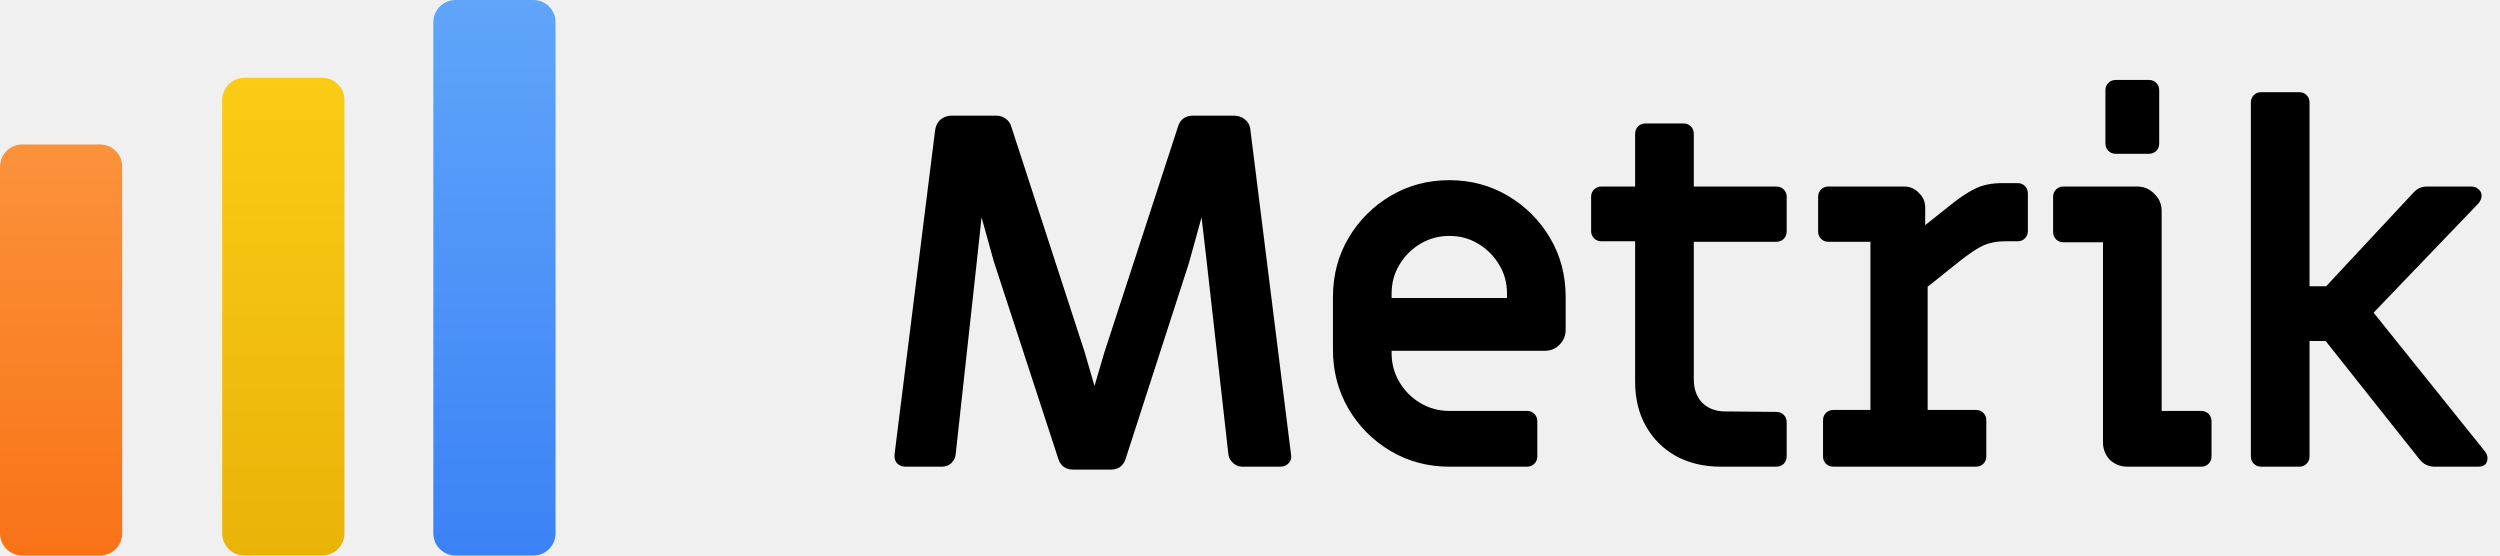
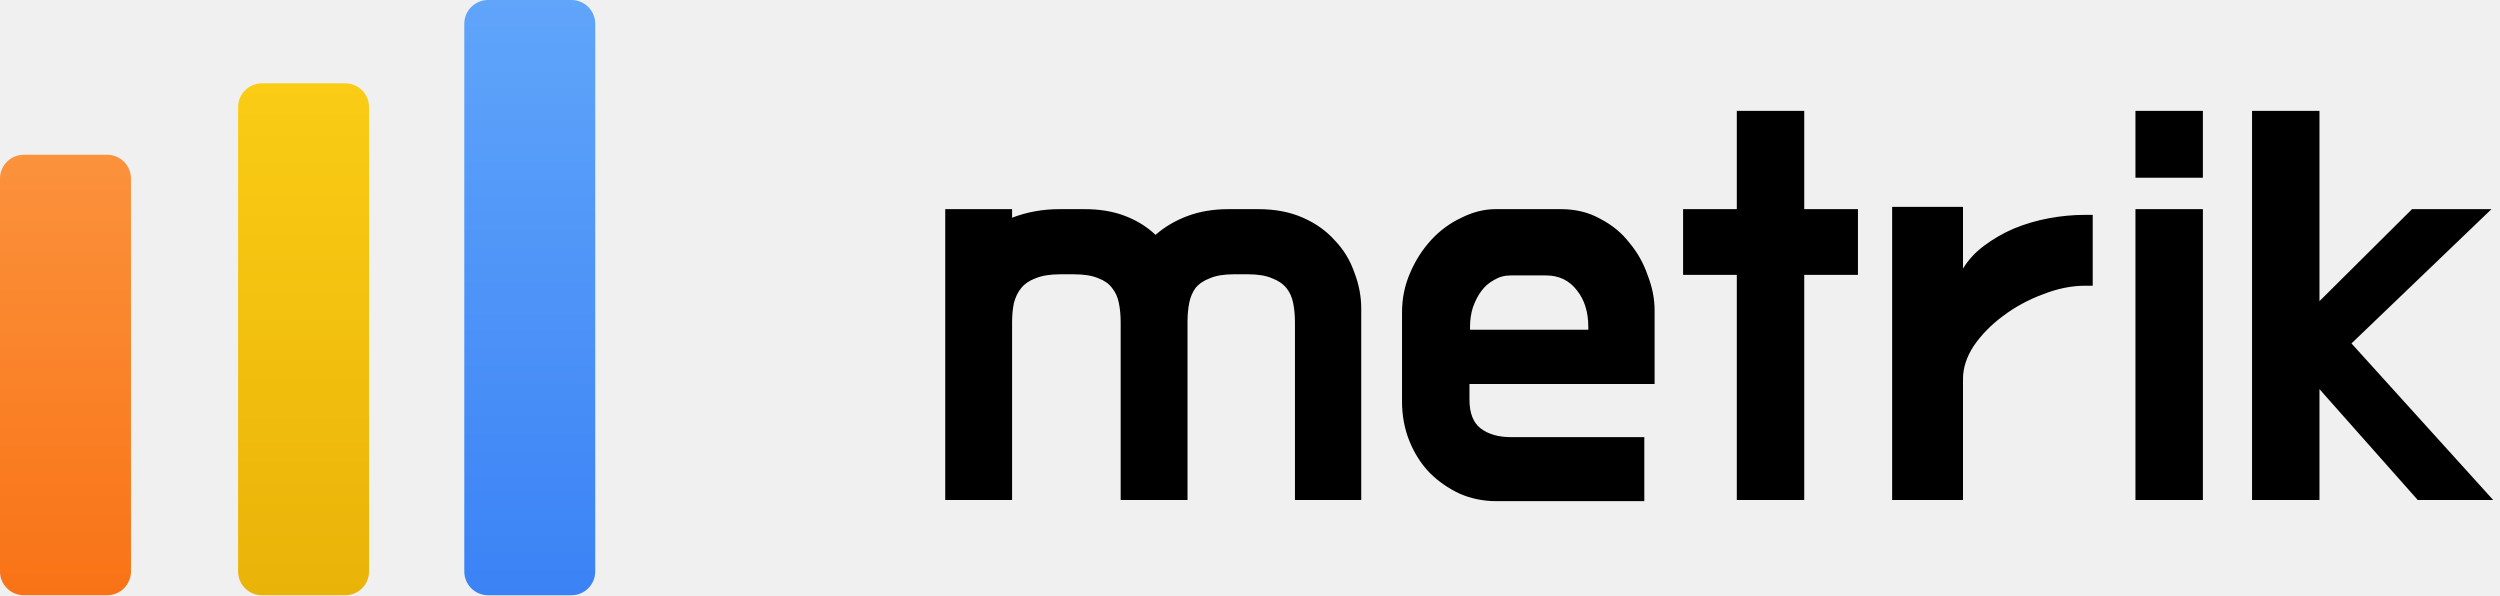
- <svg xmlns="http://www.w3.org/2000/svg" width="225" height="50" viewBox="0 0 225 50" fill="none">
+ <svg xmlns="http://www.w3.org/2000/svg" width="210" height="50" viewBox="0 0 210 50" fill="none">
  <g clip-path="url(#clip0_17_12)">
    <g clip-path="url(#clip1_17_12)">
      <path d="M0 15C0 13.895 0.895 13 2 13H9C10.105 13 11 13.895 11 15V48C11 49.105 10.105 50 9 50H2C0.895 50 0 49.105 0 48V15Z" fill="url(#paint0_linear_17_12)" />
      <path d="M39 2C39 0.895 39.895 0 41 0H48C49.105 0 50 0.895 50 2V48C50 49.105 49.105 50 48 50H41C39.895 50 39 49.105 39 48V2Z" fill="url(#paint1_linear_17_12)" />
      <path d="M20 9C20 7.895 20.895 7 22 7H29C30.105 7 31 7.895 31 9V48C31 49.105 30.105 50 29 50H22C20.895 50 20 49.105 20 48V9Z" fill="url(#paint2_linear_17_12)" />
    </g>
-     <path d="M96.612 42.264C95.908 42.264 95.453 41.941 95.248 41.296L89.44 23.52L88.34 19.56L87.9 23.652L86.008 40.9C85.979 41.193 85.847 41.457 85.612 41.692C85.377 41.897 85.099 42 84.776 42H81.476C81.183 42 80.933 41.897 80.728 41.692C80.552 41.487 80.479 41.223 80.508 40.9L84.16 11.728C84.219 11.317 84.38 10.995 84.644 10.76C84.937 10.525 85.275 10.408 85.656 10.408H89.66C89.983 10.408 90.261 10.496 90.496 10.672C90.76 10.848 90.936 11.097 91.024 11.42L97.624 31.704L98.504 34.74L99.384 31.748L106.028 11.376C106.233 10.731 106.688 10.408 107.392 10.408H111.044C111.455 10.408 111.792 10.525 112.056 10.76C112.349 10.995 112.511 11.317 112.54 11.728L116.192 40.9C116.251 41.223 116.177 41.487 115.972 41.692C115.796 41.897 115.547 42 115.224 42H111.792C111.499 42 111.235 41.897 111 41.692C110.765 41.487 110.619 41.237 110.56 40.944L108.58 23.344L108.14 19.56L106.996 23.696L101.32 41.252C101.115 41.927 100.66 42.264 99.956 42.264H96.612ZM130.437 42C128.501 42 126.741 41.531 125.157 40.592C123.573 39.653 122.312 38.392 121.373 36.808C120.435 35.195 119.965 33.42 119.965 31.484V26.732C119.965 24.767 120.435 22.992 121.373 21.408C122.312 19.824 123.573 18.563 125.157 17.624C126.741 16.685 128.501 16.216 130.437 16.216C132.373 16.216 134.133 16.685 135.717 17.624C137.301 18.563 138.563 19.824 139.501 21.408C140.44 22.992 140.909 24.767 140.909 26.732V29.68C140.909 30.208 140.719 30.663 140.337 31.044C139.985 31.396 139.545 31.572 139.017 31.572H125.245V31.792C125.245 32.731 125.48 33.596 125.949 34.388C126.419 35.18 127.049 35.811 127.841 36.28C128.633 36.749 129.499 36.984 130.437 36.984H137.433C137.697 36.984 137.917 37.072 138.093 37.248C138.269 37.424 138.357 37.644 138.357 37.908V41.076C138.357 41.34 138.269 41.56 138.093 41.736C137.917 41.912 137.697 42 137.433 42H130.437ZM125.245 26.82H135.629V26.424C135.629 25.456 135.395 24.591 134.925 23.828C134.456 23.036 133.825 22.405 133.033 21.936C132.271 21.467 131.405 21.232 130.437 21.232C129.499 21.232 128.633 21.467 127.841 21.936C127.049 22.405 126.419 23.036 125.949 23.828C125.48 24.591 125.245 25.456 125.245 26.424V26.82ZM154.861 42C153.335 42 151.986 41.677 150.813 41.032C149.669 40.387 148.774 39.492 148.129 38.348C147.483 37.204 147.161 35.869 147.161 34.344V21.716H144.125C143.861 21.716 143.641 21.628 143.465 21.452C143.289 21.276 143.201 21.056 143.201 20.792V17.712C143.201 17.448 143.289 17.228 143.465 17.052C143.641 16.876 143.861 16.788 144.125 16.788H147.161V12.036C147.161 11.772 147.249 11.552 147.425 11.376C147.601 11.2 147.821 11.112 148.085 11.112H151.517C151.781 11.112 152.001 11.2 152.177 11.376C152.353 11.552 152.441 11.772 152.441 12.036V16.788H159.877C160.141 16.788 160.361 16.876 160.537 17.052C160.713 17.228 160.801 17.448 160.801 17.712V20.836C160.801 21.1 160.713 21.32 160.537 21.496C160.361 21.672 160.141 21.76 159.877 21.76H152.441V34.124C152.441 35.004 152.69 35.708 153.189 36.236C153.717 36.764 154.406 37.028 155.257 37.028L159.877 37.072C160.141 37.072 160.361 37.16 160.537 37.336C160.713 37.512 160.801 37.732 160.801 37.996V41.076C160.801 41.34 160.713 41.56 160.537 41.736C160.361 41.912 160.141 42 159.877 42H154.861ZM164.996 42C164.732 42 164.512 41.912 164.336 41.736C164.16 41.56 164.072 41.34 164.072 41.076V37.82C164.072 37.556 164.16 37.336 164.336 37.16C164.512 36.984 164.732 36.896 164.996 36.896H168.34V21.76H164.556C164.292 21.76 164.072 21.672 163.896 21.496C163.72 21.32 163.632 21.1 163.632 20.836V17.712C163.632 17.448 163.72 17.228 163.896 17.052C164.072 16.876 164.292 16.788 164.556 16.788H171.376C171.904 16.788 172.344 16.979 172.696 17.36C173.078 17.712 173.268 18.152 173.268 18.68V20.264L175.644 18.372C176.495 17.697 177.243 17.213 177.888 16.92C178.534 16.627 179.311 16.48 180.22 16.48H181.584C181.848 16.48 182.068 16.568 182.244 16.744C182.42 16.92 182.508 17.14 182.508 17.404V20.792C182.508 21.056 182.42 21.276 182.244 21.452C182.068 21.628 181.848 21.716 181.584 21.716H180.44C179.942 21.716 179.487 21.775 179.076 21.892C178.695 21.98 178.255 22.185 177.756 22.508C177.287 22.801 176.671 23.256 175.908 23.872L173.488 25.808V36.896H177.844C178.108 36.896 178.328 36.984 178.504 37.16C178.68 37.336 178.768 37.556 178.768 37.82V41.076C178.768 41.34 178.68 41.56 178.504 41.736C178.328 41.912 178.108 42 177.844 42H164.996ZM191.469 42C190.853 42 190.325 41.795 189.885 41.384C189.474 40.944 189.269 40.416 189.269 39.8V21.804H185.705C185.441 21.804 185.221 21.716 185.045 21.54C184.869 21.364 184.781 21.144 184.781 20.88V17.712C184.781 17.448 184.869 17.228 185.045 17.052C185.221 16.876 185.441 16.788 185.705 16.788H192.349C192.965 16.788 193.478 17.008 193.889 17.448C194.329 17.859 194.549 18.372 194.549 18.988V36.984H198.113C198.377 36.984 198.597 37.072 198.773 37.248C198.949 37.424 199.037 37.644 199.037 37.908V41.076C199.037 41.34 198.949 41.56 198.773 41.736C198.597 41.912 198.377 42 198.113 42H191.469ZM190.413 13.84C190.149 13.84 189.929 13.752 189.753 13.576C189.577 13.4 189.489 13.18 189.489 12.916V8.12C189.489 7.856 189.577 7.636 189.753 7.46C189.929 7.284 190.149 7.196 190.413 7.196H193.405C193.669 7.196 193.889 7.284 194.065 7.46C194.241 7.636 194.329 7.856 194.329 8.12V12.916C194.329 13.18 194.241 13.4 194.065 13.576C193.889 13.752 193.669 13.84 193.405 13.84H190.413ZM203.502 42C203.238 42 203.018 41.912 202.842 41.736C202.666 41.56 202.578 41.34 202.578 41.076V9.22C202.578 8.956 202.666 8.736 202.842 8.56C203.018 8.384 203.238 8.296 203.502 8.296H206.934C207.198 8.296 207.418 8.384 207.594 8.56C207.77 8.736 207.858 8.956 207.858 9.22V25.764H209.354L217.23 17.316C217.553 16.964 217.949 16.788 218.418 16.788H222.422C222.715 16.788 222.935 16.876 223.082 17.052C223.258 17.199 223.346 17.389 223.346 17.624C223.346 17.829 223.258 18.049 223.082 18.284L213.622 28.14L223.654 40.636C223.801 40.841 223.874 41.032 223.874 41.208C223.874 41.736 223.595 42 223.038 42H219.122C218.565 42 218.11 41.78 217.758 41.34L209.31 30.692H207.858V41.076C207.858 41.34 207.77 41.56 207.594 41.736C207.418 41.912 207.198 42 206.934 42H203.502Z" fill="black" />
+     <path d="M103.64 23.04C102.808 23.04 102.136 23.152 101.624 23.376C101.112 23.568 100.712 23.84 100.424 24.192C100.168 24.544 99.992 24.96 99.896 25.44C99.8 25.92 99.752 26.448 99.752 27.024V42H94.136V27.072C94.136 26.496 94.088 25.968 93.992 25.488C93.896 24.976 93.704 24.544 93.416 24.192C93.16 23.84 92.776 23.568 92.264 23.376C91.752 23.152 91.064 23.04 90.2 23.04H89.048C88.216 23.04 87.528 23.152 86.984 23.376C86.472 23.568 86.072 23.84 85.784 24.192C85.496 24.544 85.288 24.976 85.16 25.488C85.064 25.968 85.016 26.496 85.016 27.072V42H79.4V17.568H85.016V18.288C86.264 17.808 87.592 17.568 89 17.568H91.112C92.392 17.568 93.528 17.76 94.52 18.144C95.512 18.528 96.36 19.056 97.064 19.728C97.832 19.056 98.728 18.528 99.752 18.144C100.776 17.76 101.928 17.568 103.208 17.568H105.704C107.112 17.568 108.36 17.808 109.448 18.288C110.536 18.768 111.432 19.408 112.136 20.208C112.872 20.976 113.416 21.872 113.768 22.896C114.152 23.888 114.344 24.896 114.344 25.92V42H108.776V27.072C108.776 26.496 108.728 25.968 108.632 25.488C108.536 24.976 108.344 24.544 108.056 24.192C107.768 23.84 107.368 23.568 106.856 23.376C106.344 23.152 105.672 23.04 104.84 23.04H103.64ZM117.77 26.256C117.77 25.072 117.994 23.968 118.442 22.944C118.89 21.888 119.482 20.96 120.218 20.16C120.954 19.36 121.802 18.736 122.762 18.288C123.722 17.808 124.682 17.568 125.642 17.568H131.114C132.362 17.568 133.466 17.84 134.426 18.384C135.418 18.896 136.234 19.568 136.874 20.4C137.546 21.2 138.058 22.112 138.41 23.136C138.794 24.128 138.986 25.104 138.986 26.064V32.256H123.434V33.552C123.434 34.704 123.754 35.52 124.394 36C125.034 36.48 125.882 36.72 126.938 36.72H138.122V42.096H125.69C124.602 42.096 123.578 41.888 122.618 41.472C121.658 41.024 120.81 40.432 120.074 39.696C119.37 38.96 118.81 38.08 118.394 37.056C117.978 36.032 117.77 34.912 117.77 33.696V26.256ZM123.482 27.696H133.418V27.456C133.418 26.208 133.098 25.184 132.458 24.384C131.818 23.552 130.954 23.136 129.866 23.136H126.89C126.378 23.136 125.914 23.264 125.498 23.52C125.082 23.744 124.73 24.048 124.442 24.432C124.154 24.816 123.914 25.28 123.722 25.824C123.562 26.336 123.482 26.88 123.482 27.456V27.696ZM141.38 17.568H145.892V9.312H151.556V17.568H156.068V23.088H151.556V42H145.892V23.088H141.38V17.568ZM164.892 22.56C165.34 21.824 165.932 21.184 166.668 20.64C167.436 20.064 168.268 19.584 169.164 19.2C170.092 18.816 171.068 18.528 172.092 18.336C173.116 18.144 174.14 18.048 175.164 18.048H175.788V24H175.164C174.012 24 172.828 24.24 171.612 24.72C170.396 25.168 169.276 25.776 168.252 26.544C167.26 27.28 166.444 28.112 165.804 29.04C165.196 29.968 164.892 30.896 164.892 31.824V42H158.94V17.376H164.892V22.56ZM185.042 42H179.378V17.568H185.042V42ZM185.042 14.928H179.378V9.312H185.042V14.928ZM209.428 42H203.092L194.836 32.688V42H189.172V9.312H194.836V25.296L202.612 17.568H209.284L197.524 28.848L209.428 42Z" fill="black" />
  </g>
  <defs>
    <linearGradient id="paint0_linear_17_12" x1="5.5" y1="13" x2="5.5" y2="50" gradientUnits="userSpaceOnUse">
      <stop stop-color="#FB923C" />
      <stop offset="1" stop-color="#F97316" />
    </linearGradient>
    <linearGradient id="paint1_linear_17_12" x1="44.5" y1="0" x2="44.5" y2="50" gradientUnits="userSpaceOnUse">
      <stop stop-color="#60A5FA" />
      <stop offset="1" stop-color="#3B82F6" />
    </linearGradient>
    <linearGradient id="paint2_linear_17_12" x1="25.5" y1="7" x2="25.5" y2="50" gradientUnits="userSpaceOnUse">
      <stop stop-color="#FACC15" />
      <stop offset="1" stop-color="#EAB308" />
    </linearGradient>
    <clipPath id="clip0_17_12">
-       <rect width="225" height="50" fill="white" />
+       <rect width="210" height="50" fill="white" />
    </clipPath>
    <clipPath id="clip1_17_12">
      <rect width="50" height="50" fill="white" />
    </clipPath>
  </defs>
</svg>
